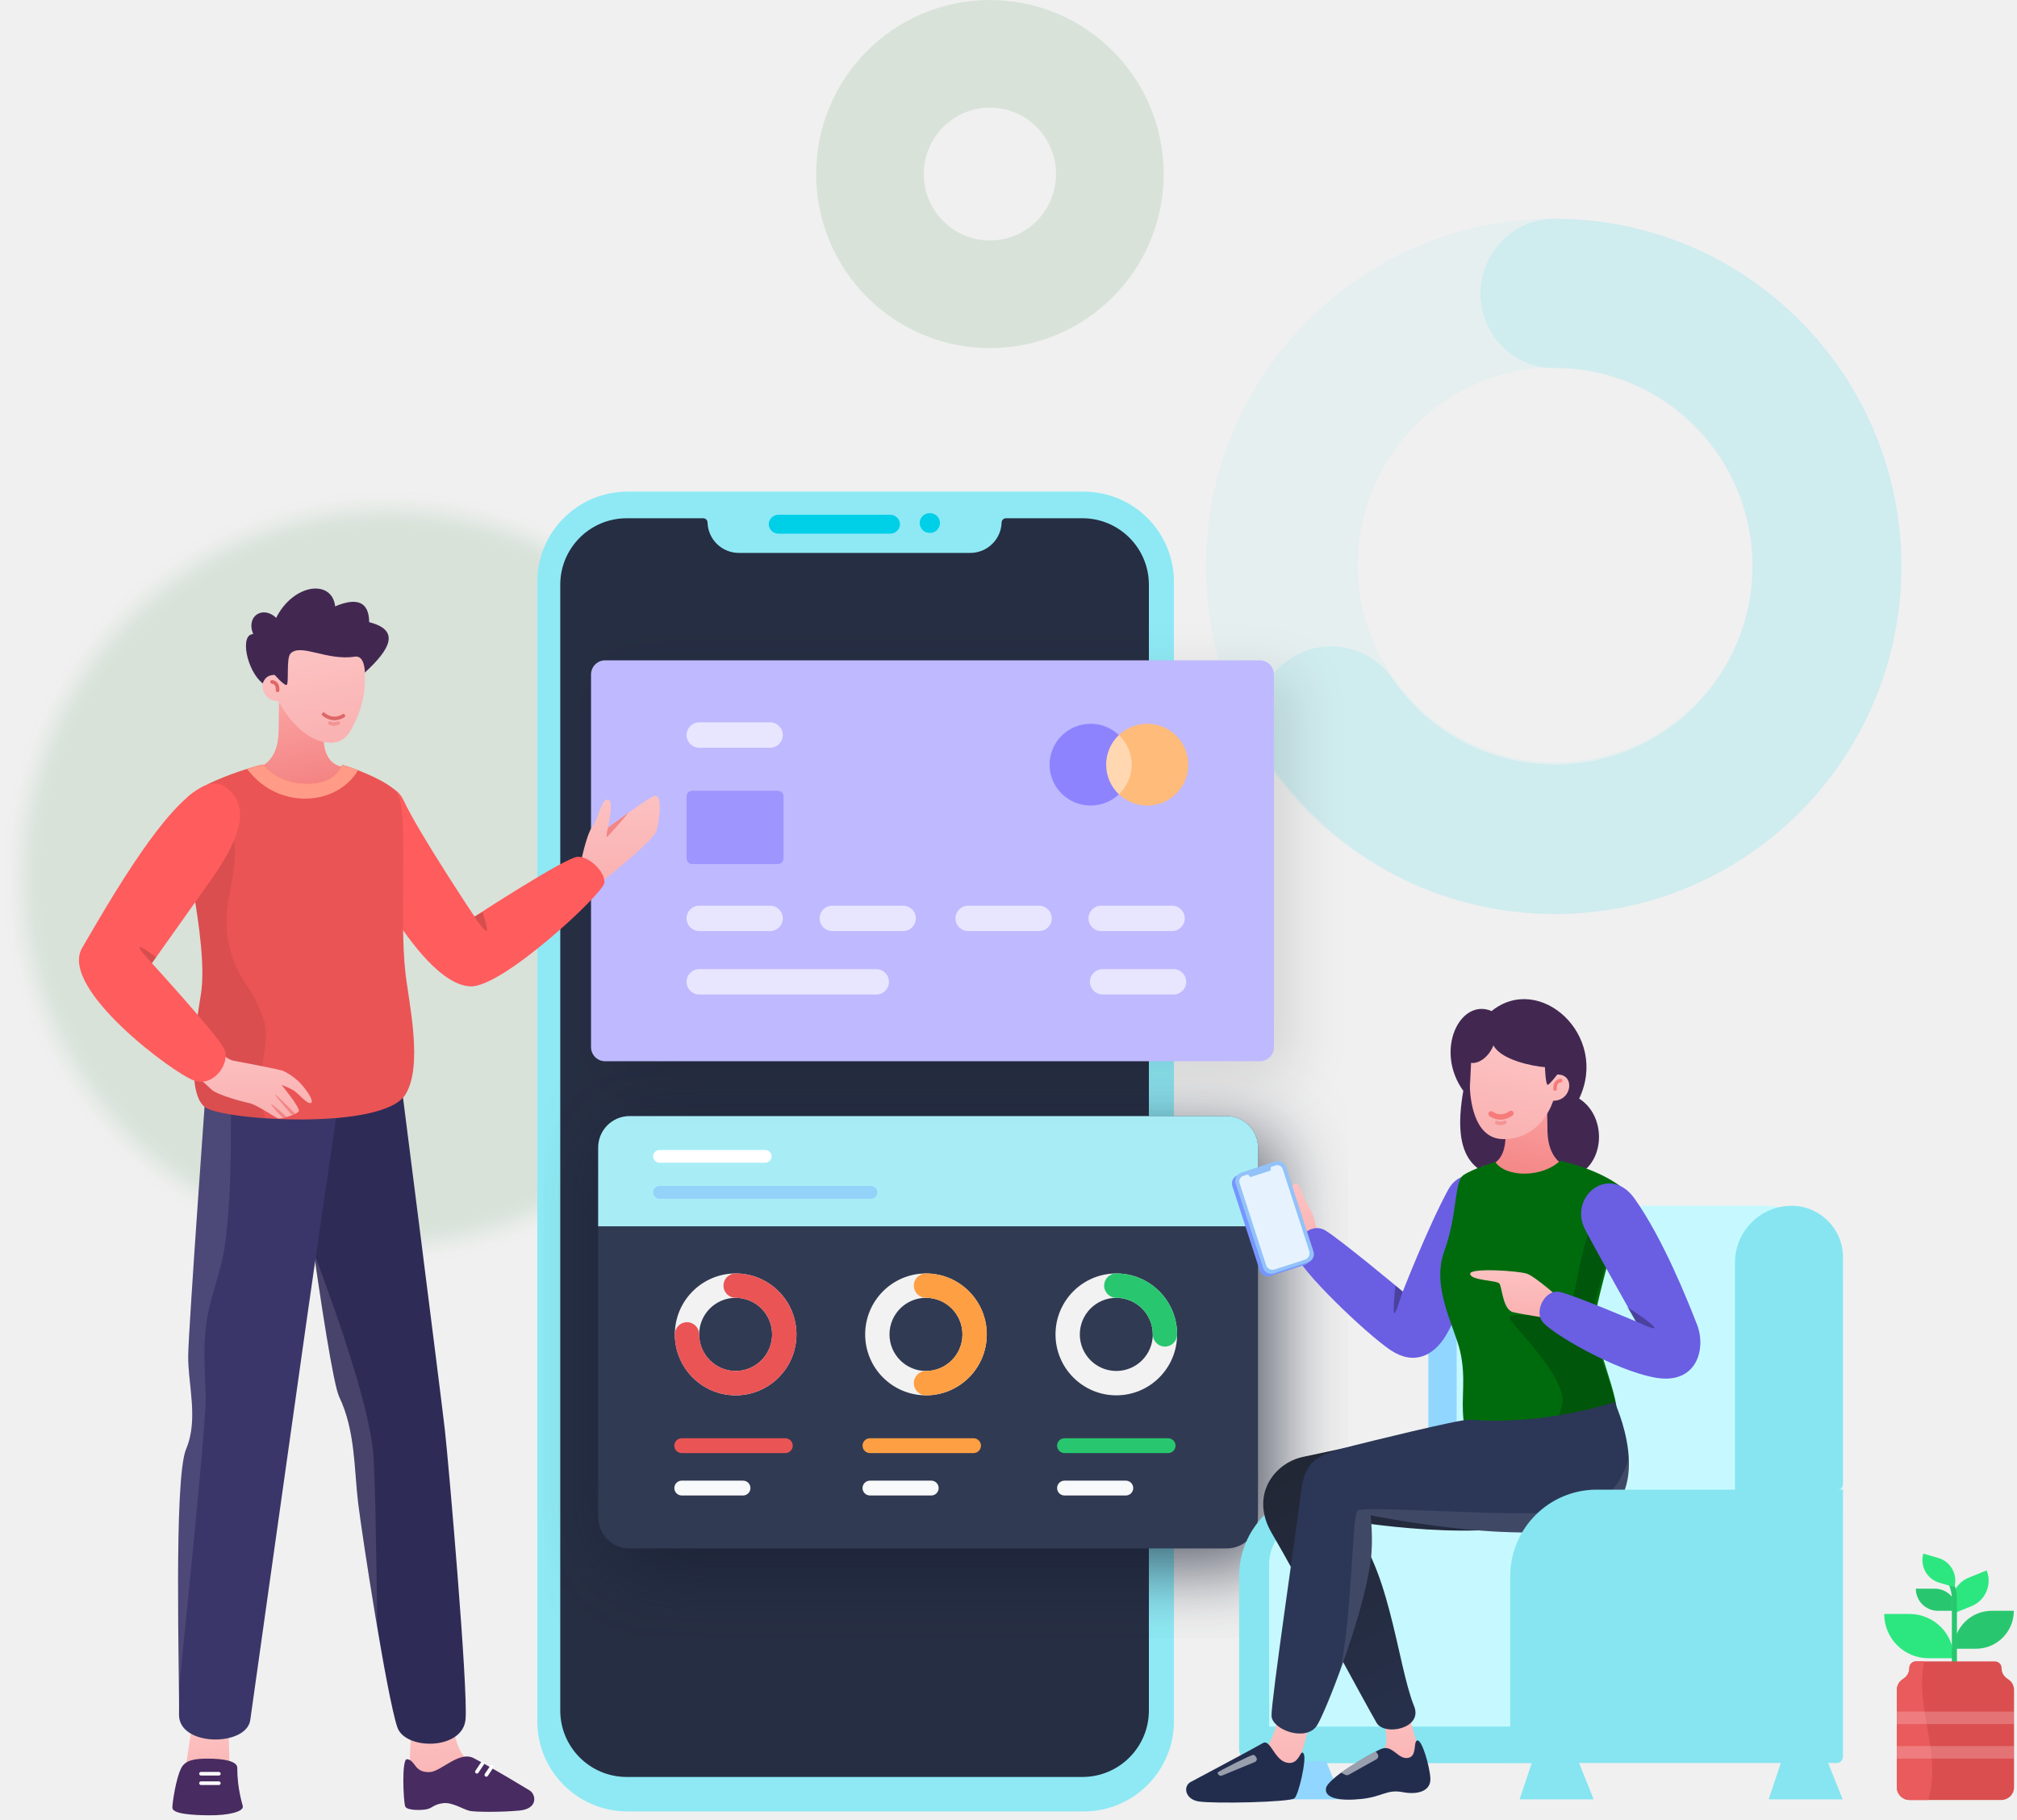
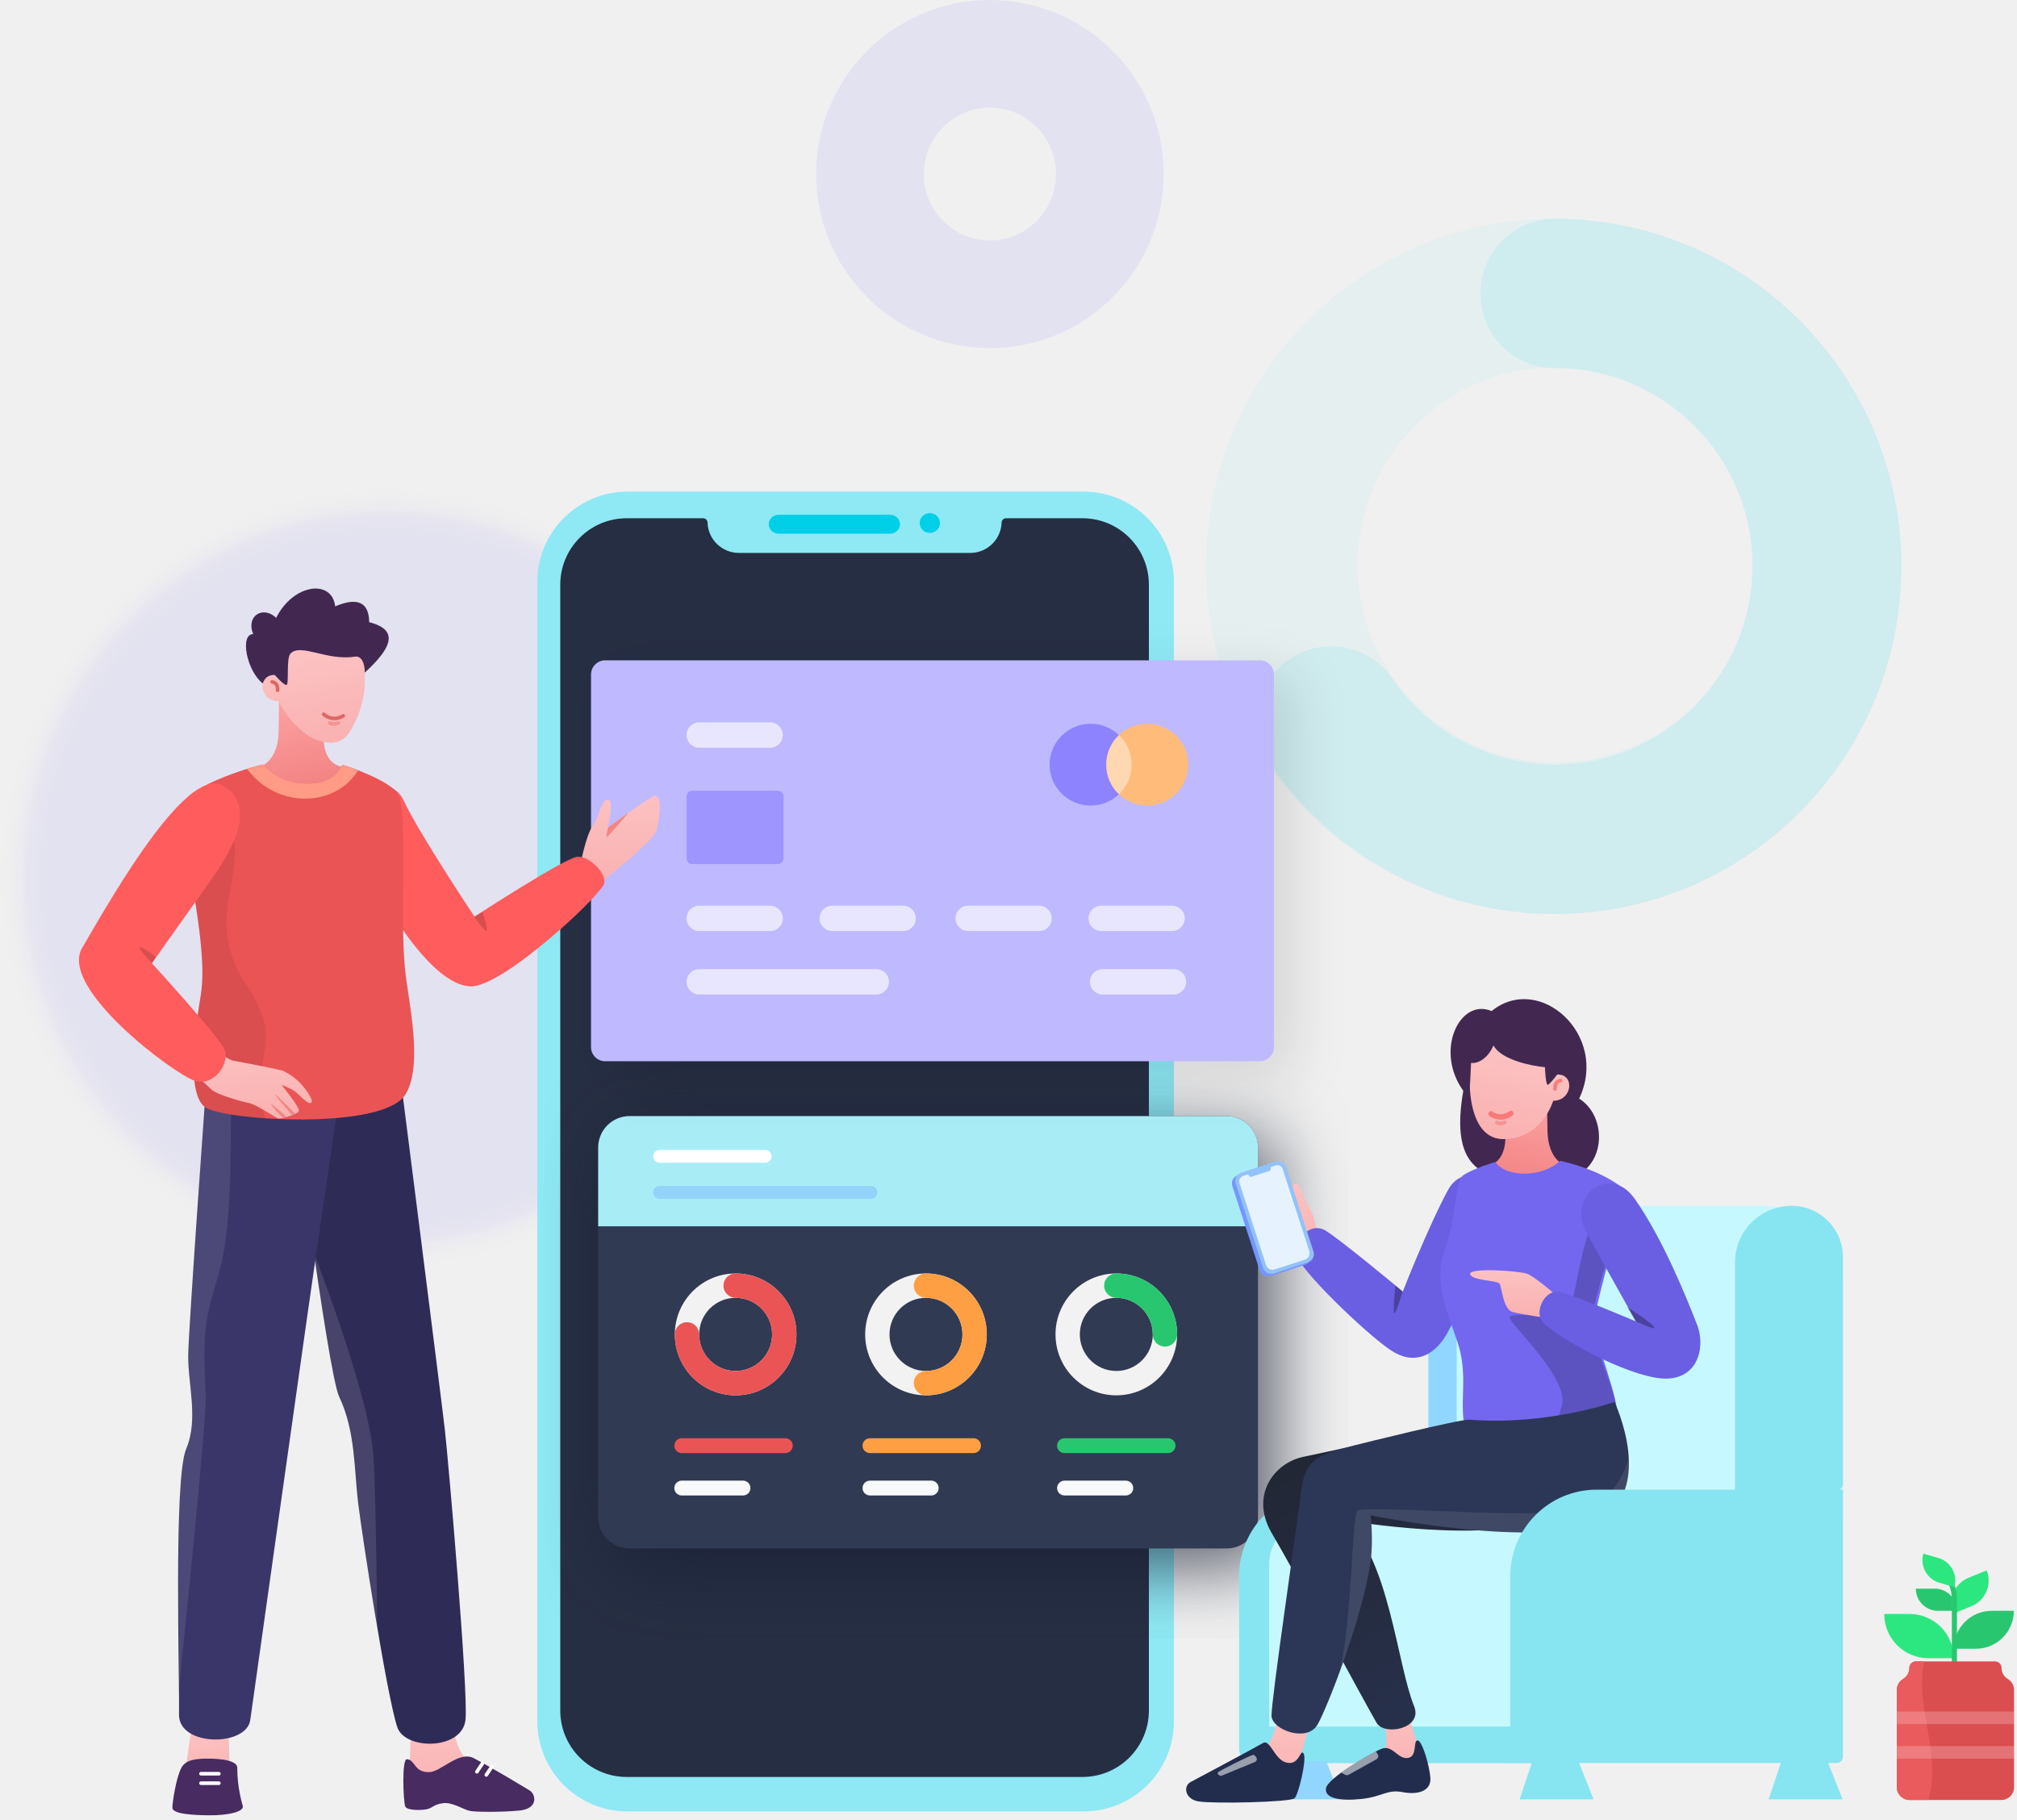
<svg xmlns="http://www.w3.org/2000/svg" width="562" height="507" viewBox="0 0 562 507" fill="none">
  <g id="Illustration">
    <g id="Shape">
      <g id="Oval" opacity="0.1" filter="url(#filter0_f)">
-         <ellipse cx="107.745" cy="244.5" rx="101.745" ry="102.5" fill="#006b0d" />
+         <ellipse cx="107.745" cy="244.5" rx="101.745" ry="102.5" fill="#7367f0" />
      </g>
      <path id="Oval_2" opacity="0.05" fill-rule="evenodd" clip-rule="evenodd" d="M336.032 157.826C336.032 104.326 379.404 60.956 432.906 60.956C486.408 60.956 529.78 104.326 529.78 157.826C529.78 211.326 486.408 254.696 432.906 254.696C379.404 254.696 336.032 211.326 336.032 157.826ZM488.389 157.386C488.389 126.988 463.745 102.346 433.347 102.346C402.948 102.346 378.304 126.988 378.304 157.386C378.304 187.784 402.948 212.426 433.347 212.426C463.745 212.426 488.389 187.784 488.389 157.386Z" fill="#00CFE8" />
-       <ellipse id="Oval_3" opacity="0.1" cx="275.822" cy="48.5" rx="33.416" ry="33.5" stroke="#006b0d" stroke-width="30" />
+       <ellipse id="Oval_3" opacity="0.1" cx="275.822" cy="48.5" rx="33.416" ry="33.5" stroke="#7367f0" stroke-width="30" />
      <path id="Path" opacity="0.1" d="M433.272 60.956C486.572 60.956 529.78 104.326 529.78 157.826C529.78 211.326 486.572 254.696 433.272 254.696C401.162 254.696 371.688 238.816 353.798 212.796C347.287 203.326 349.657 190.352 359.091 183.817C368.431 177.348 381.193 179.615 387.764 188.849L387.961 189.131C398.182 203.997 414.951 213.032 433.272 213.032C463.647 213.032 488.271 188.315 488.271 157.826C488.271 127.642 464.137 103.116 434.181 102.628L433.272 102.621C421.809 102.621 412.517 93.294 412.517 81.789C412.517 70.283 421.809 60.956 433.272 60.956Z" fill="#00CFE8" />
    </g>
    <g id="Mobile Banking App">
      <g id="Phone3">
        <path id="Rectangle" fill-rule="evenodd" clip-rule="evenodd" d="M149.71 162.137C149.71 148.254 160.964 137 174.847 137H301.957C315.84 137 327.094 148.254 327.094 162.137V479.625C327.094 493.508 315.84 504.762 301.957 504.762H174.847C160.964 504.762 149.71 493.508 149.71 479.625V162.137Z" fill="#8EE9F4" />
        <g id="Group 48">
          <path id="Rectangle_2" fill-rule="evenodd" clip-rule="evenodd" d="M156.107 162.933C156.107 152.703 164.4 144.411 174.629 144.411H195.926C196.585 144.411 197.124 144.935 197.144 145.594V145.594C197.28 150.315 201.147 154.072 205.87 154.072H270.352C275.075 154.072 278.942 150.315 279.079 145.594V145.594C279.098 144.935 279.637 144.411 280.297 144.411H301.593C311.822 144.411 320.115 152.703 320.115 162.933V476.634C320.115 486.863 311.822 495.156 301.593 495.156H174.629C164.4 495.156 156.107 486.863 156.107 476.634V162.933Z" fill="#262E43" />
          <mask id="mask0" mask-type="alpha" maskUnits="userSpaceOnUse" x="156" y="144" width="165" height="352">
            <path id="Rectangle_3" fill-rule="evenodd" clip-rule="evenodd" d="M156.107 162.933C156.107 152.703 164.4 144.411 174.629 144.411H195.926C196.585 144.411 197.124 144.935 197.144 145.594V145.594C197.28 150.315 201.147 154.072 205.87 154.072H270.352C275.075 154.072 278.942 150.315 279.079 145.594V145.594C279.098 144.935 279.637 144.411 280.297 144.411H301.593C311.822 144.411 320.115 152.703 320.115 162.933V476.634C320.115 486.863 311.822 495.156 301.593 495.156H174.629C164.4 495.156 156.107 486.863 156.107 476.634V162.933Z" fill="white" />
          </mask>
          <g mask="url(#mask0)">
            <ellipse id="Oval_4" cx="218.287" cy="357.888" rx="14.067" ry="14.053" fill="#E97EFF" fill-opacity="0.549" />
            <path id="Rectangle_4" fill-rule="evenodd" clip-rule="evenodd" d="M176.086 209.239C176.086 206.692 178.15 204.628 180.697 204.628H296.76C299.307 204.628 301.371 206.692 301.371 209.239V209.239C301.371 211.785 299.307 213.85 296.76 213.85H180.697C178.15 213.85 176.086 211.785 176.086 209.239V209.239Z" fill="#E97EFF" fill-opacity="0.549" />
          </g>
        </g>
        <path id="Path_2" d="M248.017 143.438C249.534 143.438 250.764 144.618 250.764 146.073C250.764 147.496 249.588 148.656 248.118 148.706L248.017 148.708H216.95C215.432 148.708 214.202 147.529 214.202 146.073C214.202 144.65 215.378 143.491 216.849 143.44L216.95 143.438H248.017Z" fill="#00CFE8" />
        <path id="Path_3" d="M259.151 142.999C260.669 142.999 261.899 144.228 261.899 145.744C261.899 147.226 260.723 148.434 259.252 148.487L259.151 148.489H259.007C257.49 148.489 256.26 147.26 256.26 145.744C256.26 144.262 257.436 143.054 258.907 143.001L259.007 142.999H259.151Z" fill="#00CFE8" />
      </g>
      <g id="BoardPieChart">
        <g id="Rectangle_5" filter="url(#filter1_d)">
          <path fill-rule="evenodd" clip-rule="evenodd" d="M166.672 319.757C166.672 314.921 170.592 311 175.429 311H341.763C346.6 311 350.52 314.921 350.52 319.757V422.729C350.52 427.565 346.6 431.486 341.763 431.486H175.429C170.592 431.486 166.672 427.565 166.672 422.729V319.757Z" fill="#313A53" />
        </g>
        <mask id="mask1" mask-type="alpha" maskUnits="userSpaceOnUse" x="166" y="311" width="185" height="121">
          <path id="Rectangle_6" fill-rule="evenodd" clip-rule="evenodd" d="M166.672 319.757C166.672 314.921 170.592 311 175.429 311H341.763C346.6 311 350.52 314.921 350.52 319.757V422.729C350.52 427.565 346.6 431.486 341.763 431.486H175.429C170.592 431.486 166.672 427.565 166.672 422.729V319.757Z" fill="white" />
        </mask>
        <g mask="url(#mask1)">
          <path id="Rectangle_7" fill-rule="evenodd" clip-rule="evenodd" d="M162.547 306.275H355.234V341.712H162.547L162.547 306.275Z" fill="#A8EDF6" />
          <path id="Rectangle_8" opacity="0.366" fill-rule="evenodd" clip-rule="evenodd" d="M181.992 332.262C181.992 331.284 182.785 330.49 183.764 330.49H242.682C243.66 330.49 244.453 331.284 244.453 332.262V332.262C244.453 333.241 243.66 334.034 242.682 334.034H183.764C182.785 334.034 181.992 333.241 181.992 332.262V332.262Z" fill="#6FA3FF" />
          <rect id="Rectangle_9" x="181.992" y="320.45" width="32.998" height="3.544" rx="1.772" fill="white" />
          <rect id="Rectangle_10" x="187.885" y="400.774" width="32.998" height="4.134" rx="2.067" fill="#EA5455" />
          <path id="Rectangle_11" fill-rule="evenodd" clip-rule="evenodd" d="M187.885 414.653C187.885 413.512 188.81 412.586 189.952 412.586H207.031C208.173 412.586 209.098 413.512 209.098 414.653V414.653C209.098 415.795 208.173 416.72 207.031 416.72H189.952C188.81 416.72 187.885 415.795 187.885 414.653V414.653Z" fill="#F8F9FA" />
          <rect id="Rectangle_12" x="240.329" y="400.774" width="32.998" height="4.134" rx="2.067" fill="#FF9F43" />
          <path id="Rectangle_13" fill-rule="evenodd" clip-rule="evenodd" d="M240.329 414.653C240.329 413.512 241.255 412.586 242.396 412.586H259.475C260.617 412.586 261.542 413.512 261.542 414.653V414.653C261.542 415.795 260.617 416.72 259.475 416.72H242.396C241.255 416.72 240.329 415.795 240.329 414.653V414.653Z" fill="#F8F9FA" />
          <rect id="Rectangle_14" x="294.541" y="400.774" width="32.998" height="4.134" rx="2.067" fill="#28C76F" />
          <path id="Rectangle_15" fill-rule="evenodd" clip-rule="evenodd" d="M294.541 414.653C294.541 413.512 295.467 412.586 296.608 412.586H313.687C314.829 412.586 315.754 413.512 315.754 414.653V414.653C315.754 415.795 314.829 416.72 313.687 416.72H296.608C295.467 416.72 294.541 415.795 294.541 414.653V414.653Z" fill="#F8F9FA" />
          <g id="Group 3">
            <path id="Oval_5" fill-rule="evenodd" clip-rule="evenodd" d="M311.04 388.814C320.396 388.814 327.981 381.211 327.981 371.834C327.981 362.456 320.396 354.853 311.04 354.853C301.683 354.853 294.099 362.456 294.099 371.834C294.099 381.211 301.683 388.814 311.04 388.814ZM311.04 382.022C305.426 382.022 300.875 377.46 300.875 371.834C300.875 366.207 305.426 361.645 311.04 361.645C316.654 361.645 321.204 366.207 321.204 371.834C321.204 377.46 316.654 382.022 311.04 382.022Z" fill="#F2F2F2" />
            <path id="Path_4" fill-rule="evenodd" clip-rule="evenodd" d="M327.981 371.834C327.981 362.456 320.396 354.853 311.04 354.853C309.168 354.853 307.651 356.374 307.651 358.249C307.651 360.125 309.168 361.645 311.04 361.645C316.59 361.645 321.101 366.104 321.203 371.642L321.204 371.834C321.204 373.709 322.721 375.23 324.593 375.23C326.464 375.23 327.981 373.709 327.981 371.834Z" fill="#28C76F" />
          </g>
          <g id="Group 4">
            <path id="Oval_6" fill-rule="evenodd" clip-rule="evenodd" d="M258.007 388.814C267.363 388.814 274.948 381.211 274.948 371.834C274.948 362.456 267.363 354.853 258.007 354.853C248.65 354.853 241.065 362.456 241.065 371.834C241.065 381.211 248.65 388.814 258.007 388.814ZM258.007 382.022C252.393 382.022 247.842 377.46 247.842 371.834C247.842 366.207 252.393 361.645 258.007 361.645C263.62 361.645 268.171 366.207 268.171 371.834C268.171 377.46 263.62 382.022 258.007 382.022Z" fill="#F2F2F2" />
            <path id="Path_5" d="M258.006 388.814C267.363 388.814 274.948 381.211 274.948 371.834C274.948 362.456 267.363 354.853 258.006 354.853C256.135 354.853 254.618 356.374 254.618 358.249C254.618 360.125 256.135 361.645 258.006 361.645C263.62 361.645 268.171 366.207 268.171 371.834C268.171 377.396 263.723 381.918 258.197 382.02L258.006 382.022C256.135 382.022 254.618 383.542 254.618 385.418C254.618 387.293 256.135 388.814 258.006 388.814Z" fill="#FF9F43" />
          </g>
          <g id="Group 6">
            <path id="Oval_7" fill-rule="evenodd" clip-rule="evenodd" d="M204.973 388.814C214.33 388.814 221.915 381.211 221.915 371.834C221.915 362.456 214.33 354.853 204.973 354.853C195.617 354.853 188.032 362.456 188.032 371.834C188.032 381.211 195.617 388.814 204.973 388.814ZM204.973 382.022C199.36 382.022 194.809 377.46 194.809 371.834C194.809 366.207 199.36 361.645 204.973 361.645C210.587 361.645 215.138 366.207 215.138 371.834C215.138 377.46 210.587 382.022 204.973 382.022Z" fill="#F2F2F2" />
            <path id="Path_6" fill-rule="evenodd" clip-rule="evenodd" d="M188.032 371.834C188.032 381.211 195.617 388.814 204.973 388.814C214.33 388.814 221.915 381.211 221.915 371.834C221.915 362.456 214.33 354.853 204.973 354.853C203.102 354.853 201.585 356.374 201.585 358.249C201.585 360.125 203.102 361.645 204.973 361.645C210.587 361.645 215.138 366.207 215.138 371.834C215.138 377.46 210.587 382.022 204.973 382.022C199.36 382.022 194.809 377.46 194.809 371.834C194.809 369.958 193.292 368.437 191.42 368.437C189.549 368.437 188.032 369.958 188.032 371.834Z" fill="#EA5455" />
          </g>
        </g>
      </g>
      <g id="VisaCard2">
        <g id="Rectangle_16" filter="url(#filter2_d)">
          <path fill-rule="evenodd" clip-rule="evenodd" d="M168.62 184H351.014C353.192 184 354.958 185.771 354.958 187.955V291.769C354.958 293.953 353.192 295.723 351.014 295.723H168.62C166.442 295.723 164.677 293.953 164.677 291.769V187.955C164.677 185.771 166.442 184 168.62 184Z" fill="#BFB9FF" />
        </g>
        <g id="Group 46">
          <g id="Group 45">
            <g id="Group 43">
              <ellipse id="Oval_8" cx="303.887" cy="213.077" rx="11.437" ry="11.395" fill="#8E83FF" />
              <ellipse id="Oval Copy 10" cx="319.661" cy="213.077" rx="11.437" ry="11.395" fill="#FFBB7A" />
              <path id="Path_7" fill-rule="evenodd" clip-rule="evenodd" d="M311.67 204.925L311.775 204.827C313.961 206.902 315.323 209.831 315.323 213.077C315.323 216.323 313.961 219.252 311.775 221.327C309.587 219.253 308.225 216.323 308.225 213.077C308.225 209.882 309.544 206.994 311.67 204.925L311.775 204.827L311.67 204.925Z" fill="white" fill-opacity="0.416" />
            </g>
            <path id="Rectangle_17" fill-rule="evenodd" clip-rule="evenodd" d="M192.873 220.346H216.732C217.604 220.346 218.31 221.05 218.31 221.918V239.207C218.31 240.075 217.604 240.779 216.732 240.779H192.873C192.002 240.779 191.296 240.075 191.296 239.207V221.918C191.296 221.05 192.002 220.346 192.873 220.346Z" fill="#9F95FF" />
          </g>
          <g id="Group 44">
            <path id="Rectangle_18" fill-rule="evenodd" clip-rule="evenodd" d="M194.845 252.37H214.563C216.524 252.37 218.113 253.953 218.113 255.906C218.113 257.859 216.524 259.443 214.563 259.443H194.845C192.885 259.443 191.296 257.859 191.296 255.906C191.296 253.953 192.885 252.37 194.845 252.37Z" fill="white" fill-opacity="0.647" />
            <path id="Rectangle_19" fill-rule="evenodd" clip-rule="evenodd" d="M194.845 270.052H244.141C246.101 270.052 247.69 271.635 247.69 273.588C247.69 275.541 246.101 277.125 244.141 277.125H194.845C192.885 277.125 191.296 275.541 191.296 273.588C191.296 271.635 192.885 270.052 194.845 270.052Z" fill="white" fill-opacity="0.647" />
            <path id="Rectangle_20" fill-rule="evenodd" clip-rule="evenodd" d="M307.239 270.052H326.957C328.917 270.052 330.506 271.635 330.506 273.588C330.506 275.541 328.917 277.125 326.957 277.125H307.239C305.279 277.125 303.689 275.541 303.689 273.588C303.689 271.635 305.279 270.052 307.239 270.052Z" fill="white" fill-opacity="0.647" />
            <path id="Rectangle_21" fill-rule="evenodd" clip-rule="evenodd" d="M194.845 201.289H214.563C216.524 201.289 218.113 202.872 218.113 204.825C218.113 206.778 216.524 208.362 214.563 208.362H194.845C192.885 208.362 191.296 206.778 191.296 204.825C191.296 202.872 192.885 201.289 194.845 201.289Z" fill="white" fill-opacity="0.647" />
            <path id="Rectangle Copy 38" fill-rule="evenodd" clip-rule="evenodd" d="M231.915 252.37H251.634C253.594 252.37 255.183 253.953 255.183 255.906C255.183 257.859 253.594 259.443 251.634 259.443H231.915C229.955 259.443 228.366 257.859 228.366 255.906C228.366 253.953 229.955 252.37 231.915 252.37Z" fill="white" fill-opacity="0.647" />
            <path id="Rectangle Copy 39" fill-rule="evenodd" clip-rule="evenodd" d="M269.775 252.37H289.493C291.453 252.37 293.042 253.953 293.042 255.906C293.042 257.859 291.453 259.443 289.493 259.443H269.775C267.815 259.443 266.226 257.859 266.226 255.906C266.226 253.953 267.815 252.37 269.775 252.37Z" fill="white" fill-opacity="0.647" />
            <path id="Rectangle Copy 40" fill-rule="evenodd" clip-rule="evenodd" d="M306.845 252.37H326.563C328.524 252.37 330.113 253.953 330.113 255.906C330.113 257.859 328.524 259.443 326.563 259.443H306.845C304.885 259.443 303.296 257.859 303.296 255.906C303.296 253.953 304.885 252.37 306.845 252.37Z" fill="white" fill-opacity="0.647" />
          </g>
        </g>
      </g>
      <g id="Men1.1">
        <g id="LLeg">
          <path id="Path_8" fill-rule="evenodd" clip-rule="evenodd" d="M126.372 479.69C126.372 479.69 126.236 488.374 131.569 491.458C136.901 494.543 145.162 500.274 145.162 500.274L113.735 501.339L114.631 479.612L126.372 479.69Z" fill="url(#paint0_linear)" />
          <path id="Path_9" fill-rule="evenodd" clip-rule="evenodd" d="M113.405 490.205C115.835 490.456 115.304 493.971 119.713 493.8C122.926 493.675 127.937 487.749 132.059 489.944C138.35 493.294 145.727 497.812 147.536 498.887C149.345 499.963 150.06 504.021 144.715 504.519C139.603 504.995 132.704 504.942 130.976 504.627C129.247 504.312 126.041 502.107 123.461 502.459C120.882 502.812 120.588 503.702 119.147 504.095C117.705 504.489 113.354 504.575 112.903 503.36C112.385 501.966 111.866 490.047 113.405 490.205Z" fill="#482B61" />
          <path id="Path_10" fill-rule="evenodd" clip-rule="evenodd" d="M110.969 295.474C110.969 295.474 122.957 389.573 123.959 398.472C124.961 407.371 130.465 470.679 129.712 479.123C128.944 487.723 112.857 487.769 110.699 481.281C107.745 472.4 100.916 428.014 99.787 418.746C98.658 409.477 99.054 398.716 94.516 389.225C91.266 382.43 80.513 297.886 80.513 297.886L110.969 295.474Z" fill="#2F2B57" />
          <path id="Path_11" opacity="0.591" fill-rule="evenodd" clip-rule="evenodd" d="M103.922 404.214L103.965 404.637C104.422 409.552 104.806 425.834 105.116 453.481L104.426 449.352C102.262 436.258 100.34 423.287 99.787 418.746C98.681 409.67 99.038 399.163 94.793 389.82L94.515 389.225C93.085 386.234 90.201 368.185 87.421 348.911L88.294 351.248C97.578 376.216 102.787 393.871 103.922 404.214Z" fill="white" fill-opacity="0.192" />
          <path id="Path 10" d="M134.382 491.454L132.879 493.704" stroke="white" stroke-linecap="round" />
          <path id="Path 10_2" d="M137.007 492.334L135.504 494.584" stroke="white" stroke-linecap="round" />
        </g>
        <g id="RLeg">
          <path id="Path_12" fill-rule="evenodd" clip-rule="evenodd" d="M53.349 481.682L50.536 500.672L64.13 500.604L63.685 481.329L53.349 481.682Z" fill="url(#paint1_linear)" />
          <path id="Path_13" fill-rule="evenodd" clip-rule="evenodd" d="M48.032 503.745C47.986 502.637 49.018 495.451 50.536 492.605C51.638 490.542 54.08 490.058 57.654 490.044C62.264 490.026 66.117 490.723 66.112 492.605C66.096 498.366 67.556 502.796 67.654 503.302C67.943 504.787 63.819 505.896 58.188 505.839C53.578 505.794 48.102 505.473 48.032 503.745Z" fill="#482B61" />
          <path id="Path_14" fill-rule="evenodd" clip-rule="evenodd" d="M95.56 298.563C95.56 298.563 89.327 340.561 85.554 367.134C81.847 393.245 70.868 471.132 69.733 479.285C68.691 486.77 49.68 486.77 49.88 477.705C50.08 468.64 48.32 412.152 51.86 403.789C55.4 395.425 52.318 385.692 52.447 377.567C52.576 369.442 57.667 299.106 57.667 299.106L95.56 298.563Z" fill="#3A3669" />
          <path id="Path_15" opacity="0.462" fill-rule="evenodd" clip-rule="evenodd" d="M61.462 353.024L61.164 354.105C57.556 367.072 56.31 368.241 57.333 388.923L57.343 389.344C57.379 394.547 54.904 421.474 49.919 470.126L49.897 467.101C49.722 447.254 48.991 411.369 51.77 404.014L51.86 403.789C55.4 395.425 52.318 385.692 52.446 377.567C52.576 369.442 57.667 299.106 57.667 299.106L64.17 299.012L64.236 302.234C64.704 327.396 63.779 344.326 61.462 353.024V353.024Z" fill="white" fill-opacity="0.192" />
          <path id="Path 9" d="M56.007 494.256H60.983" stroke="white" stroke-linecap="round" />
          <path id="Path 9_2" d="M56.007 496.894H60.983" stroke="white" stroke-linecap="round" />
        </g>
        <g id="Head">
          <path id="Path_16" fill-rule="evenodd" clip-rule="evenodd" d="M72.242 213.711C72.242 213.711 77.449 212.483 77.63 203.907C77.811 195.331 77.684 192.404 77.684 192.404L90.029 192.196C90.029 192.196 90.154 201.754 90.155 205.21C90.16 214.495 96.597 213.711 96.597 213.711C96.597 213.711 95.259 221.24 84.866 221.827C76.751 222.287 72.242 213.711 72.242 213.711Z" fill="url(#paint2_linear)" />
          <g id="Head1">
            <path id="Path_17" fill-rule="evenodd" clip-rule="evenodd" d="M76.552 188.069C71.435 187.87 72.269 195.399 77.585 195.389C77.585 195.389 83.297 206.933 92.265 206.963C96.585 206.977 97.996 203.11 99.291 200.395C100.586 197.68 101.536 193.619 101.615 191.132C101.7 188.481 101.711 179.77 101.711 179.77L76.352 179.759L76.552 188.069Z" fill="url(#paint3_linear)" />
            <path id="Path_18" d="M91.906 201.462C92.673 201.885 93.585 201.781 94.292 201.462" stroke="#F49494" stroke-linecap="round" />
            <path id="Path 8" d="M77.349 192.367C77.401 191.159 77.035 190.2 75.81 190.008" stroke="#DE6767" stroke-linecap="round" />
            <path id="Path_19" fill-rule="evenodd" clip-rule="evenodd" d="M76.551 188.069C76.551 188.069 78.904 190.799 79.774 190.874C80.645 190.949 79.653 183.487 80.934 182.128C83.75 179.14 91.107 184.216 98.844 182.976C101.71 182.517 101.659 187.415 101.659 187.415C108.892 180.786 111.514 175.557 102.871 173.373C102.802 167.763 99.591 166.355 93.382 168.957C92.552 161.378 81.824 162.522 76.941 172.164C73.407 168.707 68.439 171.498 70.547 176.699C66.741 176.699 68.724 186.925 73.21 190.439C73.745 188.904 74.723 188.069 76.551 188.069Z" fill="#422851" />
            <path id="Path_20" d="M90.171 199.031C90.171 199.031 92.607 201.335 95.666 199.459" stroke="#DE6767" stroke-linecap="round" />
          </g>
        </g>
        <g id="LArm">
          <g id="Group 3_2">
            <path id="Path_21" fill-rule="evenodd" clip-rule="evenodd" d="M161.671 241.247C161.671 241.247 163.135 233.107 165.072 230.255C167.01 227.403 167.574 222.61 169.402 222.786C171.23 222.963 169.399 230.614 169.399 230.614C169.399 230.614 177.923 224.219 181.79 222.015C185.319 220.006 183.383 230.404 182.831 231.729C181.518 234.885 166.322 246.793 166.322 246.793C166.322 246.793 162.003 241.971 161.671 241.247Z" fill="url(#paint4_linear)" />
            <path id="Path_22" fill-rule="evenodd" clip-rule="evenodd" d="M169.4 230.614C169.4 230.614 168.77 233.231 169.084 233.231C169.399 233.231 175.184 226.405 175.184 226.405L169.4 230.614Z" fill="#F28585" />
          </g>
          <path id="Path_23" fill-rule="evenodd" clip-rule="evenodd" d="M112.464 223.029C116.632 232.068 132.22 255.423 132.22 255.423C132.22 255.423 157.765 238.768 161.016 238.734C164.266 238.699 168.68 243.012 168.402 245.989C168.125 248.966 140.156 275.074 131.186 274.854C117.238 274.512 99.747 238.241 97.951 233.393C93.141 220.407 108.398 214.213 112.464 223.029Z" fill="#FF5C5D" />
          <path id="Path 5" fill-rule="evenodd" clip-rule="evenodd" d="M132.128 255.406C132.128 255.406 135.078 259.727 135.606 259.444C136.135 259.16 134.447 254.161 134.447 254.161L132.128 255.406Z" fill="black" fill-opacity="0.16" />
        </g>
        <g id="Body">
          <path id="Path_24" fill-rule="evenodd" clip-rule="evenodd" d="M50.768 224.475C49.459 230.751 58.422 262.381 55.956 277.178C54.006 288.882 52.144 304.996 57.199 308.573C62.345 312.216 106.644 315.108 112.959 304.996C117.968 296.973 113.867 279.182 112.959 271.066C111.147 254.875 113.883 226.894 110.809 221.171C108.902 217.621 95.902 213.043 95.413 213.185C94.925 213.327 93.777 218.357 85.557 218.357C77.337 218.357 73.707 213.185 73.265 213.043C72.823 212.901 51.952 218.798 50.768 224.475Z" fill="#EA5455" />
          <path id="Path_25" fill-rule="evenodd" clip-rule="evenodd" d="M73.244 213.041L73.265 213.043C73.707 213.185 77.337 218.357 85.557 218.357C93.777 218.357 94.925 213.327 95.413 213.185C95.59 213.134 97.396 213.697 99.722 214.606L99.712 214.713C93.836 224.579 77.677 225.795 69.04 214.507L68.845 214.246L69.808 213.947C71.573 213.411 72.835 213.088 73.178 213.045L73.244 213.041Z" fill="#FF9B86" />
          <path id="Path_26" fill-rule="evenodd" clip-rule="evenodd" d="M50.796 228.834L51.52 228.935C59.204 230.034 63.71 231.773 65.039 234.152C65.911 235.712 65.506 240.991 63.823 249.988L63.644 250.932C62.083 259.088 63.868 267.524 68.58 274.33L68.845 274.707C70.439 276.936 71.908 279.872 73.252 283.514C76.372 291.962 69.737 299.081 73.939 311.649L73.081 311.586C65.27 310.988 58.953 309.815 57.199 308.573C52.144 304.996 54.006 288.882 55.956 277.179C58.054 264.588 51.878 239.811 50.796 228.834Z" fill="black" fill-opacity="0.067" />
        </g>
        <g id="Rarm">
          <g id="Group 2">
            <path id="Path_27" fill-rule="evenodd" clip-rule="evenodd" d="M59.774 291.701C59.774 291.701 62.723 295.18 65.24 295.613C67.757 296.046 78.291 298.106 78.934 298.411C79.542 298.7 81.62 299.794 83.397 301.549C84.937 303.07 87.6 306.677 86.707 307.297C85.752 307.961 83.175 304.708 81.882 303.904C80.526 303.061 78.442 302.314 78.442 302.314C78.442 302.314 83.597 308.533 83.269 309.619C83.03 310.412 78.646 311.767 77.709 311.665C76.772 311.563 71.607 307.782 69.285 307.341C67.675 307.037 60.466 305.084 58.946 303.618C57.425 302.151 54.006 299.174 54.006 299.174L59.774 291.701Z" fill="url(#paint5_linear)" />
            <path id="Path_28" fill-rule="evenodd" clip-rule="evenodd" d="M82.275 310.34C82.275 310.34 76.88 304.905 76.655 304.997C76.43 305.09 81.356 310.719 81.356 310.719L82.275 310.34Z" fill="#F28585" />
            <path id="Path_29" fill-rule="evenodd" clip-rule="evenodd" d="M79.871 311.233C79.871 311.233 75.829 307.53 75.565 307.709C75.301 307.887 78.802 311.535 78.802 311.535L79.871 311.233Z" fill="#F28585" />
          </g>
          <path id="Path_30" fill-rule="evenodd" clip-rule="evenodd" d="M62.706 219.232C71.036 225.093 65.471 235.748 58.56 245.521C52.105 254.65 42.321 268.401 42.321 268.401C42.321 268.401 60.718 288.554 62.496 292.282C64.273 296.011 59.734 303.014 54.093 301.101C48.45 299.189 16.343 275.404 22.872 264.164C32.845 246.995 52.868 212.309 62.706 219.232Z" fill="#FF5C5D" />
          <path id="Path 6" fill-rule="evenodd" clip-rule="evenodd" d="M42.321 268.401C42.321 268.401 38.546 264.407 38.898 263.945C39.251 263.482 43.506 266.747 43.506 266.747L42.321 268.401Z" fill="black" fill-opacity="0.16" />
        </g>
      </g>
      <g id="Group 7">
        <path id="Rectangle_22" fill-rule="evenodd" clip-rule="evenodd" d="M345.257 439.204C345.257 425.888 356.052 415.093 369.368 415.093L437.966 415.093V487.26C437.966 489.469 436.175 491.26 433.966 491.26H349.257C347.048 491.26 345.257 489.469 345.257 487.26L345.257 439.204Z" fill="#86E5F0" />
        <path id="Rectangle_23" fill-rule="evenodd" clip-rule="evenodd" d="M353.633 476.224L421.269 476.224V491.26H353.633L353.633 476.224Z" fill="#86E5F0" />
        <path id="Path_31" fill-rule="evenodd" clip-rule="evenodd" d="M439.769 490.715L444.035 501.401H423.41L426.984 490.715H439.769Z" fill="#86E5F0" />
        <path id="Path_32" fill-rule="evenodd" clip-rule="evenodd" d="M369.497 490.715L373.764 501.401H353.139L356.713 490.715H369.497Z" fill="#91D6FF" />
        <path id="Path_33" fill-rule="evenodd" clip-rule="evenodd" d="M509.161 490.715L513.428 501.401H492.803L496.377 490.715H509.161Z" fill="#86E5F0" />
        <path id="Rectangle_24" fill-rule="evenodd" clip-rule="evenodd" d="M397.97 360.481C397.97 347.368 408.449 336.659 421.558 336.375L438.492 336.008V422.277H397.97L397.97 360.481Z" fill="#91D6FF" />
        <path id="Rectangle_25" fill-rule="evenodd" clip-rule="evenodd" d="M405.875 360.119C405.875 346.803 416.67 336.008 429.986 336.008H491.667C503.729 336.008 513.507 345.786 513.507 357.848V422.288C513.507 423.253 512.725 424.035 511.76 424.035H405.875L405.875 360.119Z" fill="#C6F9FF" />
        <path id="Rectangle_26" fill-rule="evenodd" clip-rule="evenodd" d="M483.427 351.792C483.427 343.074 490.493 336.008 499.21 336.008V336.008C507.106 336.008 513.507 342.409 513.507 350.305V413.499C513.507 414.464 512.725 415.246 511.76 415.246H483.427V351.792Z" fill="#86E5F0" />
        <path id="Rectangle_27" fill-rule="evenodd" clip-rule="evenodd" d="M353.633 435.799C353.633 428.84 359.274 423.199 366.233 423.199H433.69V481.124H353.633V435.799Z" fill="#C6F9FF" />
        <g id="Wom1.4">
          <g id="Head_2">
            <path id="Path_34" fill-rule="evenodd" clip-rule="evenodd" d="M436.719 328.514C447.465 326.01 448.172 311.252 440.003 306.133C448.428 288.461 428.945 270.915 415.599 281.736C406.85 277.989 399.579 292.611 407.72 303.968C404.307 323.468 411.254 328.509 423.777 328.723L436.719 328.514Z" fill="#422851" />
            <path id="Path_35" fill-rule="evenodd" clip-rule="evenodd" d="M436.585 324.989C436.585 324.989 431.358 323.762 431.176 315.192C430.995 306.622 431.122 303.696 431.122 303.696L419.608 303.488C419.608 303.488 419.483 313.039 419.481 316.494C419.476 325.773 413.015 324.989 413.015 324.989C413.015 324.989 414.358 332.513 424.791 333.1C432.937 333.559 436.585 324.989 436.585 324.989Z" fill="url(#paint6_linear)" />
            <path id="Path_36" fill-rule="evenodd" clip-rule="evenodd" d="M433.807 299.417C438.944 299.218 438.106 306.741 432.77 306.731C432.77 306.731 429.671 317.419 418.912 317.419C410.173 317.419 409.605 304.962 409.526 302.477C409.44 299.828 409.43 291.123 409.43 291.123L434.007 291.112L433.807 299.417Z" fill="url(#paint7_linear)" />
            <path id="Path_37" d="M420.985 310.239C420.985 310.239 418.423 312.41 415.454 310.377" stroke="#F77B7B" stroke-width="1.5" stroke-linecap="round" />
            <path id="Path_38" d="M419.294 312.753C418.497 313.121 417.729 313.148 417.044 312.781" stroke="#F49494" stroke-linecap="round" />
            <path id="Path 8_2" d="M433.284 303.463C433.231 302.256 433.599 301.297 434.829 301.105" stroke="#F77B7B" stroke-linecap="round" />
            <path id="Path_39" fill-rule="evenodd" clip-rule="evenodd" d="M434.62 298.487C434.62 298.487 431.805 302.267 431.234 302.287C430.664 302.307 430.464 297.371 430.464 297.371C427.011 297.107 418.271 295.366 416.128 291.309C414.63 294.888 411.766 296.478 409.884 296.173L409.527 303.778L408.649 288.489H435.309L434.62 298.487Z" fill="#422851" />
          </g>
          <g id="LLeg_2">
            <path id="Path_40" fill-rule="evenodd" clip-rule="evenodd" d="M383.979 476.119C383.979 476.119 388.587 485.431 384.809 488.365C381.026 491.3 371.033 496.801 371.033 496.801L397.508 495.136L391.623 474.826L383.979 476.119Z" fill="url(#paint8_linear)" />
            <path id="Path_41" fill-rule="evenodd" clip-rule="evenodd" d="M394.947 484.981C393.64 485.134 395.035 489.535 392.207 489.87C389.383 490.204 388.011 486.034 384.808 487.356C381.604 488.678 369.92 495.513 369.46 498.307C368.994 501.1 373.347 501.922 379.317 501.291C385.287 500.66 386.387 498.535 390.869 499.391C395.345 500.247 398.699 498.883 398.551 495.61C398.403 492.338 396.253 484.828 394.947 484.981Z" fill="#222D4E" />
            <path id="Path 14" fill-rule="evenodd" clip-rule="evenodd" d="M383.346 488.034L383.856 488.799C384.18 489.285 384.021 489.943 383.511 490.227L375.781 494.543C375.491 494.706 375.138 494.713 374.841 494.562L373.672 493.968C375.597 492.573 377.172 491.524 378.912 490.495C380.248 489.704 381.727 488.889 383.346 488.034Z" fill="white" fill-opacity="0.541" />
            <path id="Path_42" fill-rule="evenodd" clip-rule="evenodd" d="M423.859 394.043C415.844 394.402 371.235 404.274 363.13 405.951C355.026 407.628 348.174 416.704 354.354 427.213C361.295 439.01 379.205 472.514 383.554 480.066C385.706 483.805 396.564 481.709 394.014 475.434C389.259 463.738 387.051 434.356 374.929 423.643C374.929 423.643 415.695 430.742 433.304 422.61C446.102 416.699 443.207 393.178 423.859 394.043Z" fill="url(#paint9_linear)" />
          </g>
          <g id="LArm_2">
            <path id="Path_43" fill-rule="evenodd" clip-rule="evenodd" d="M367.069 346.62C367.069 346.62 367.159 340.095 364.878 336.684C362.597 333.274 362.506 329.652 360.78 329.77C359.053 329.889 360.763 338.309 360.763 338.309C360.763 338.309 358.572 337.471 356.999 336.412C355.425 335.353 350.653 330.131 349.538 331.057C347.647 332.633 350.693 341.527 352.351 343.305C354.015 345.083 363.106 350.932 363.106 350.932L367.069 346.62Z" fill="url(#paint10_linear)" />
            <path id="Path_44" fill-rule="evenodd" clip-rule="evenodd" d="M416.324 342.71C412.596 351.363 405.769 367.258 402.955 372C399.428 377.939 393.866 380.556 387.354 376.149C380.512 371.519 361.671 353.46 361.119 349.369C360.572 345.279 365.183 340.37 369.355 342.912C373.528 345.453 390.866 359.89 390.866 359.89C390.866 359.89 397.863 341.943 403.492 331.546C408.366 322.551 421.999 329.556 416.324 342.71Z" fill="#6A5EE3" />
            <path id="Path_45" fill-rule="evenodd" clip-rule="evenodd" d="M390.793 359.899C390.793 359.899 388.914 366.277 388.474 365.908C388.035 365.538 388.81 358.232 388.81 358.232L390.793 359.899Z" fill="black" fill-opacity="0.303" />
          </g>
          <g id="PhoneMini4">
            <g id="Group 3_3">
              <path id="Rectangle_28" d="M343.366 330.492C342.956 329.231 343.646 327.877 344.907 327.468L354.376 324.391C355.637 323.981 356.991 324.671 357.4 325.932L365.043 349.452C365.452 350.713 364.762 352.067 363.502 352.477L354.032 355.553C352.772 355.963 351.418 355.273 351.008 354.013L343.366 330.492Z" fill="#7596FF" />
              <rect id="Rectangle_29" x="343.561" y="327.497" width="14.757" height="29.531" rx="2.4" transform="rotate(-18 343.561 327.497)" fill="#93C2F9" />
              <path id="Rectangle_30" d="M346.395 327.685L347.46 327.339C347.677 327.268 347.908 327.366 348.012 327.56L348.045 327.637C348.124 327.881 348.387 328.015 348.63 327.936L353.763 326.268C353.98 326.198 354.109 325.983 354.08 325.764L354.061 325.683C353.982 325.438 354.115 325.176 354.359 325.097L355.418 324.753C356.205 324.497 357.047 324.894 357.36 325.645L357.406 325.767V325.767L364.806 348.613C365.128 349.611 364.582 350.681 363.587 351.006L355.166 353.742C354.213 354.053 353.193 353.567 352.822 352.652L352.776 352.524C352.775 352.524 352.775 352.523 352.777 352.522L345.378 329.681C345.108 328.849 345.563 327.955 346.395 327.685Z" fill="#E6F3FF" />
            </g>
          </g>
          <g id="Body_2">
-             <path id="Path_46" fill-rule="evenodd" clip-rule="evenodd" d="M453.585 332.284C453.585 332.284 444.6 362.387 444.334 368.085C444.068 373.784 451.683 390.533 450.386 394.766C447.397 404.548 409.233 408.761 407.775 395.601C407.095 389.463 408.51 383.955 406.879 376.723C405.254 369.492 398.723 358.745 402.428 348.642C406.132 338.538 405.139 329.191 407.789 327.424C410.439 325.657 416.632 323.781 416.632 323.781C419.644 328.216 429.812 328.151 434.664 323.468C434.664 323.468 446.718 325.808 453.585 332.284Z" fill="#006b0d" />
+             <path id="Path_46" fill-rule="evenodd" clip-rule="evenodd" d="M453.585 332.284C453.585 332.284 444.6 362.387 444.334 368.085C444.068 373.784 451.683 390.533 450.386 394.766C447.397 404.548 409.233 408.761 407.775 395.601C407.095 389.463 408.51 383.955 406.879 376.723C405.254 369.492 398.723 358.745 402.428 348.642C406.132 338.538 405.139 329.191 407.789 327.424C410.439 325.657 416.632 323.781 416.632 323.781C419.644 328.216 429.812 328.151 434.664 323.468C434.664 323.468 446.718 325.808 453.585 332.284Z" fill="#7367f0" />
            <path id="Path_47" fill-rule="evenodd" clip-rule="evenodd" d="M445.534 337.16C439.545 346.67 439.563 363.228 436.346 365.396C433.13 367.565 420.61 365.437 420.61 367.154C420.61 368.871 437.911 384.61 435.071 392.133C433.584 396.073 433.987 399.597 436.281 402.707L437.03 402.543C443.847 401.002 449.327 398.234 450.386 394.766C451.683 390.533 443.19 373.784 443.456 368.085C443.682 363.248 450.823 340.826 452.977 334.159C451.223 331.064 448.743 332.064 445.534 337.16Z" fill="black" fill-opacity="0.199" />
          </g>
          <g id="RArm">
            <path id="Path_48" fill-rule="evenodd" clip-rule="evenodd" d="M435.32 362.39C435.32 362.39 427.752 355.688 425.436 354.911C423.119 354.133 409.551 353.199 409.637 354.956C409.734 356.839 417.021 356.73 417.776 357.657C418.531 358.583 418.703 364.914 421.557 365.624C424.406 366.335 432.946 367.561 432.946 367.561L435.32 362.39Z" fill="url(#paint11_linear)" />
            <path id="Path_49" fill-rule="evenodd" clip-rule="evenodd" d="M455.454 334.014C463.427 345.273 470.234 362.424 472.847 369.111C475.46 375.798 472.824 385.883 461.335 383.903C449.865 381.928 431.617 371.198 429.598 368.068C427.579 364.938 430.646 359.242 434.509 359.987C438.087 360.677 455.838 368.229 455.838 368.229C455.838 368.229 444.418 347.976 441.63 342.546C436.972 333.479 448.431 324.093 455.454 334.014Z" fill="#6A5EE3" />
            <path id="Path_50" fill-rule="evenodd" clip-rule="evenodd" d="M455.658 368.091C455.658 368.091 461.639 371.064 460.91 369.817C460.18 368.57 453.376 364.189 453.376 364.189L455.658 368.091Z" fill="black" fill-opacity="0.303" />
          </g>
          <g id="RLeg_2">
            <path id="Path_51" fill-rule="evenodd" clip-rule="evenodd" d="M356.139 476.493C356.139 476.493 356.278 487.453 347.252 491.551C338.231 495.648 331.804 495.402 332.622 498.57C333.44 501.737 356.92 501.609 359.112 499.132C360.981 497.024 365.045 477.399 366.164 478.9L356.139 476.493Z" fill="url(#paint12_linear)" />
            <path id="Path_52" fill-rule="evenodd" clip-rule="evenodd" d="M363.281 488.761C362.273 486.813 362.209 492.295 358.234 491.087C355.007 490.106 353.904 484.495 351.865 485.724C349.827 486.953 331.88 496.482 331.778 496.539C329.568 497.73 330.186 501.338 333.918 501.968C338.065 502.667 359.551 502.196 360.704 501.09C361.857 499.984 364.089 490.324 363.281 488.761Z" fill="#222D4E" />
            <path id="Path 14_2" fill-rule="evenodd" clip-rule="evenodd" d="M349.211 489.001C349.534 489.001 349.844 489.375 350.079 489.765C350.358 490.228 350.106 490.8 349.607 491.006L340.52 494.75C340.179 494.89 339.78 494.84 339.543 494.558C339.366 494.346 339.217 494.097 339.301 493.923C339.476 493.557 348.534 489.001 349.211 489.001Z" fill="white" fill-opacity="0.541" />
            <path id="Path_53" fill-rule="evenodd" clip-rule="evenodd" d="M449.852 390.655C449.852 390.655 461.504 415.278 445.129 423.733C429.293 431.91 381.884 422.239 381.884 422.239C381.884 422.239 382.731 429.064 381.884 435.15C379.672 451.047 369.149 477.532 366.923 480.86C363.844 485.462 354.465 481.991 354.289 478.159C354.112 474.327 361.359 425.387 362.461 416.054C363.557 406.721 367.018 405.365 377.127 402.814C379.45 402.228 406.914 395.398 409.43 395.597C431.048 397.308 449.852 390.655 449.852 390.655Z" fill="#2C3757" />
            <path id="Path_54" opacity="0.462" fill-rule="evenodd" clip-rule="evenodd" d="M437.078 421.192C421.4 422.95 379.892 419.326 378.225 420.973C376.633 422.545 376.899 449.892 373.328 465.721L373.871 464.226C377.229 454.895 380.716 443.546 381.884 435.15C382.731 429.063 381.884 422.239 381.884 422.239L383.796 422.609C392.807 424.303 431.193 430.929 445.129 423.733C452.68 419.834 455.761 413.357 454.373 404.302C451.982 414.537 446.217 420.167 437.078 421.192Z" fill="white" fill-opacity="0.192" />
          </g>
        </g>
        <path id="Rectangle_31" fill-rule="evenodd" clip-rule="evenodd" d="M420.798 439.204C420.798 425.888 431.593 415.093 444.909 415.093L513.507 415.093V489.512C513.507 490.477 512.725 491.26 511.76 491.26H420.798L420.798 439.204Z" fill="#86E5F0" />
      </g>
      <g id="Group 80">
        <path id="Rectangle_32" d="M525.002 449.738H532.049C538.86 449.738 544.382 455.26 544.382 462.071V462.071H537.335C530.524 462.071 525.002 456.55 525.002 449.738V449.738Z" fill="#2CE780" />
        <path id="Rectangle_33" d="M533.812 442.69H539.097C542.502 442.69 545.263 445.451 545.263 448.857V448.857H539.978C536.572 448.857 533.812 446.096 533.812 442.69V442.69Z" fill="#28C76F" />
        <path id="Rectangle_34" d="M561.119 448.857H554.953C549.115 448.857 544.382 453.59 544.382 459.428V459.428H550.548C556.386 459.428 561.119 454.695 561.119 448.857V448.857Z" fill="#28C76F" />
        <path id="Rectangle_35" fill-rule="evenodd" clip-rule="evenodd" d="M553.551 437.592L548.535 439.628C544.618 441.218 542.726 445.676 544.303 449.598V449.598L549.319 447.561C553.235 445.971 555.127 441.513 553.551 437.592V437.592Z" fill="#2CE780" />
        <path id="Path_55" fill-rule="evenodd" clip-rule="evenodd" d="M540.651 436.524C543.407 438.271 545.155 441.594 545.258 445.242L545.263 445.585V471.762H543.849V445.585C543.849 442.516 542.461 439.686 540.213 438.134L539.978 437.978L540.651 436.524Z" fill="#28C76F" />
        <g id="Group 84">
          <path id="Rectangle_36" fill-rule="evenodd" clip-rule="evenodd" d="M533.863 462.952H555.838C556.865 462.952 557.697 463.767 557.697 464.773V464.825C557.697 465.937 558.237 466.982 559.152 467.641L559.721 468.051C560.636 468.71 561.176 469.755 561.176 470.867V498.077C561.176 500.008 559.578 501.573 557.608 501.573H532.094C530.123 501.573 528.525 500.008 528.525 498.077V470.867C528.525 469.755 529.066 468.71 529.98 468.051L530.55 467.641C531.403 467.026 531.931 466.074 531.997 465.046L532.005 464.773C532.005 463.767 532.837 462.952 533.863 462.952Z" fill="#DA4E4F" />
          <mask id="mask2" mask-type="alpha" maskUnits="userSpaceOnUse" x="528" y="462" width="34" height="40">
            <path id="Rectangle_37" fill-rule="evenodd" clip-rule="evenodd" d="M533.863 462.952H555.838C556.865 462.952 557.697 463.767 557.697 464.773V464.825C557.697 465.937 558.237 466.982 559.152 467.641L559.721 468.051C560.636 468.71 561.176 469.755 561.176 470.867V498.077C561.176 500.008 559.578 501.573 557.608 501.573H532.094C530.123 501.573 528.525 500.008 528.525 498.077V470.867C528.525 469.755 529.066 468.71 529.98 468.051L530.55 467.641C531.403 467.026 531.931 466.074 531.997 465.046L532.005 464.773C532.005 463.767 532.837 462.952 533.863 462.952Z" fill="white" />
          </mask>
          <g mask="url(#mask2)">
            <path id="Rectangle_38" fill-rule="evenodd" clip-rule="evenodd" d="M527.633 461.205H536.554C532.617 476.222 542.205 488.676 536.554 504.019H527.633V461.205Z" fill="#E95B5C" />
            <rect id="Rectangle_39" x="528.525" y="486.544" width="32.651" height="3.495" fill="#FFDFE2" fill-opacity="0.258" />
            <rect id="Rectangle_40" x="528.525" y="476.932" width="32.651" height="3.495" fill="#FFDFE2" fill-opacity="0.258" />
          </g>
        </g>
        <path id="Rectangle_41" fill-rule="evenodd" clip-rule="evenodd" d="M535.899 432.926L540.054 434.123C543.536 435.126 545.549 438.758 544.555 442.242V442.242L540.4 441.044C536.918 440.041 534.905 436.41 535.899 432.926V432.926Z" fill="#2CE780" />
      </g>
    </g>
  </g>
  <defs>
    <filter id="filter0_f" x="0.563" y="136.563" width="214.362" height="215.873" filterUnits="userSpaceOnUse" color-interpolation-filters="sRGB">
      <feFlood flood-opacity="0" result="BackgroundImageFix" />
      <feBlend mode="normal" in="SourceGraphic" in2="BackgroundImageFix" result="shape" />
      <feGaussianBlur stdDeviation="2.718" result="effect1_foregroundBlur" />
    </filter>
    <filter id="filter1_d" x="151.672" y="296" width="223.848" height="160.486" filterUnits="userSpaceOnUse" color-interpolation-filters="sRGB">
      <feFlood flood-opacity="0" result="BackgroundImageFix" />
      <feColorMatrix in="SourceAlpha" type="matrix" values="0 0 0 0 0 0 0 0 0 0 0 0 0 0 0 0 0 0 127 0" />
      <feOffset dx="5" dy="5" />
      <feGaussianBlur stdDeviation="10" />
      <feColorMatrix type="matrix" values="0 0 0 0 0.086 0 0 0 0 0.114 0 0 0 0 0.192 0 0 0 0.7 0" />
      <feBlend mode="normal" in2="BackgroundImageFix" result="effect1_dropShadow" />
      <feBlend mode="normal" in="SourceGraphic" in2="effect1_dropShadow" result="shape" />
    </filter>
    <filter id="filter2_d" x="156.677" y="174" width="218.281" height="139.723" filterUnits="userSpaceOnUse" color-interpolation-filters="sRGB">
      <feFlood flood-opacity="0" result="BackgroundImageFix" />
      <feColorMatrix in="SourceAlpha" type="matrix" values="0 0 0 0 0 0 0 0 0 0 0 0 0 0 0 0 0 0 127 0" />
      <feOffset dx="6" dy="4" />
      <feGaussianBlur stdDeviation="7" />
      <feColorMatrix type="matrix" values="0 0 0 0 0.019 0 0 0 0 0.019 0 0 0 0 0.019 0 0 0 0.11 0" />
      <feBlend mode="normal" in2="BackgroundImageFix" result="effect1_dropShadow" />
      <feBlend mode="normal" in="SourceGraphic" in2="effect1_dropShadow" result="shape" />
    </filter>
    <linearGradient id="paint0_linear" x1="108.297" y1="474.323" x2="109.454" y2="500.285" gradientUnits="userSpaceOnUse">
      <stop stop-color="#FDC6C6" />
      <stop offset="1" stop-color="#FAB2B2" />
    </linearGradient>
    <linearGradient id="paint1_linear" x1="48.184" y1="476.621" x2="50.29" y2="499.587" gradientUnits="userSpaceOnUse">
      <stop stop-color="#FDC6C6" />
      <stop offset="1" stop-color="#FAB2B2" />
    </linearGradient>
    <linearGradient id="paint2_linear" x1="64.314" y1="187.794" x2="73.802" y2="231.539" gradientUnits="userSpaceOnUse">
      <stop stop-color="#FFAFAF" />
      <stop offset="1" stop-color="#F07777" />
    </linearGradient>
    <linearGradient id="paint3_linear" x1="66.699" y1="179.45" x2="72.791" y2="209.06" gradientUnits="userSpaceOnUse">
      <stop stop-color="#FDC6C6" />
      <stop offset="1" stop-color="#FAB2B2" />
    </linearGradient>
    <linearGradient id="paint4_linear" x1="159.942" y1="213.8" x2="160.255" y2="244.962" gradientUnits="userSpaceOnUse">
      <stop stop-color="#FDC6C6" />
      <stop offset="1" stop-color="#FAB2B2" />
    </linearGradient>
    <linearGradient id="paint5_linear" x1="48.316" y1="286.84" x2="49.251" y2="310.713" gradientUnits="userSpaceOnUse">
      <stop stop-color="#FDC6C6" />
      <stop offset="1" stop-color="#FAB2B2" />
    </linearGradient>
    <linearGradient id="paint6_linear" x1="444.258" y1="299.089" x2="434.496" y2="342.676" gradientUnits="userSpaceOnUse">
      <stop stop-color="#FFAFAF" />
      <stop offset="1" stop-color="#F07777" />
    </linearGradient>
    <linearGradient id="paint7_linear" x1="443.5" y1="290.813" x2="437.643" y2="319.461" gradientUnits="userSpaceOnUse">
      <stop stop-color="#FDC6C6" />
      <stop offset="1" stop-color="#FAB2B2" />
    </linearGradient>
    <linearGradient id="paint8_linear" x1="402.089" y1="469.477" x2="400.685" y2="495.712" gradientUnits="userSpaceOnUse">
      <stop stop-color="#FDC6C6" />
      <stop offset="1" stop-color="#FAB2B2" />
    </linearGradient>
    <linearGradient id="paint9_linear" x1="374.717" y1="503.263" x2="332.365" y2="421.973" gradientUnits="userSpaceOnUse">
      <stop stop-color="#28324F" />
      <stop offset="1" stop-color="#222735" />
    </linearGradient>
    <linearGradient id="paint10_linear" x1="370.207" y1="324.616" x2="368.311" y2="349.813" gradientUnits="userSpaceOnUse">
      <stop stop-color="#FDC6C6" />
      <stop offset="1" stop-color="#FAB2B2" />
    </linearGradient>
    <linearGradient id="paint11_linear" x1="439.765" y1="350.643" x2="439.209" y2="366.914" gradientUnits="userSpaceOnUse">
      <stop stop-color="#FDC6C6" />
      <stop offset="1" stop-color="#FAB2B2" />
    </linearGradient>
    <linearGradient id="paint12_linear" x1="371.98" y1="470.534" x2="370.607" y2="499.778" gradientUnits="userSpaceOnUse">
      <stop stop-color="#FDC6C6" />
      <stop offset="1" stop-color="#FAB2B2" />
    </linearGradient>
  </defs>
</svg>
